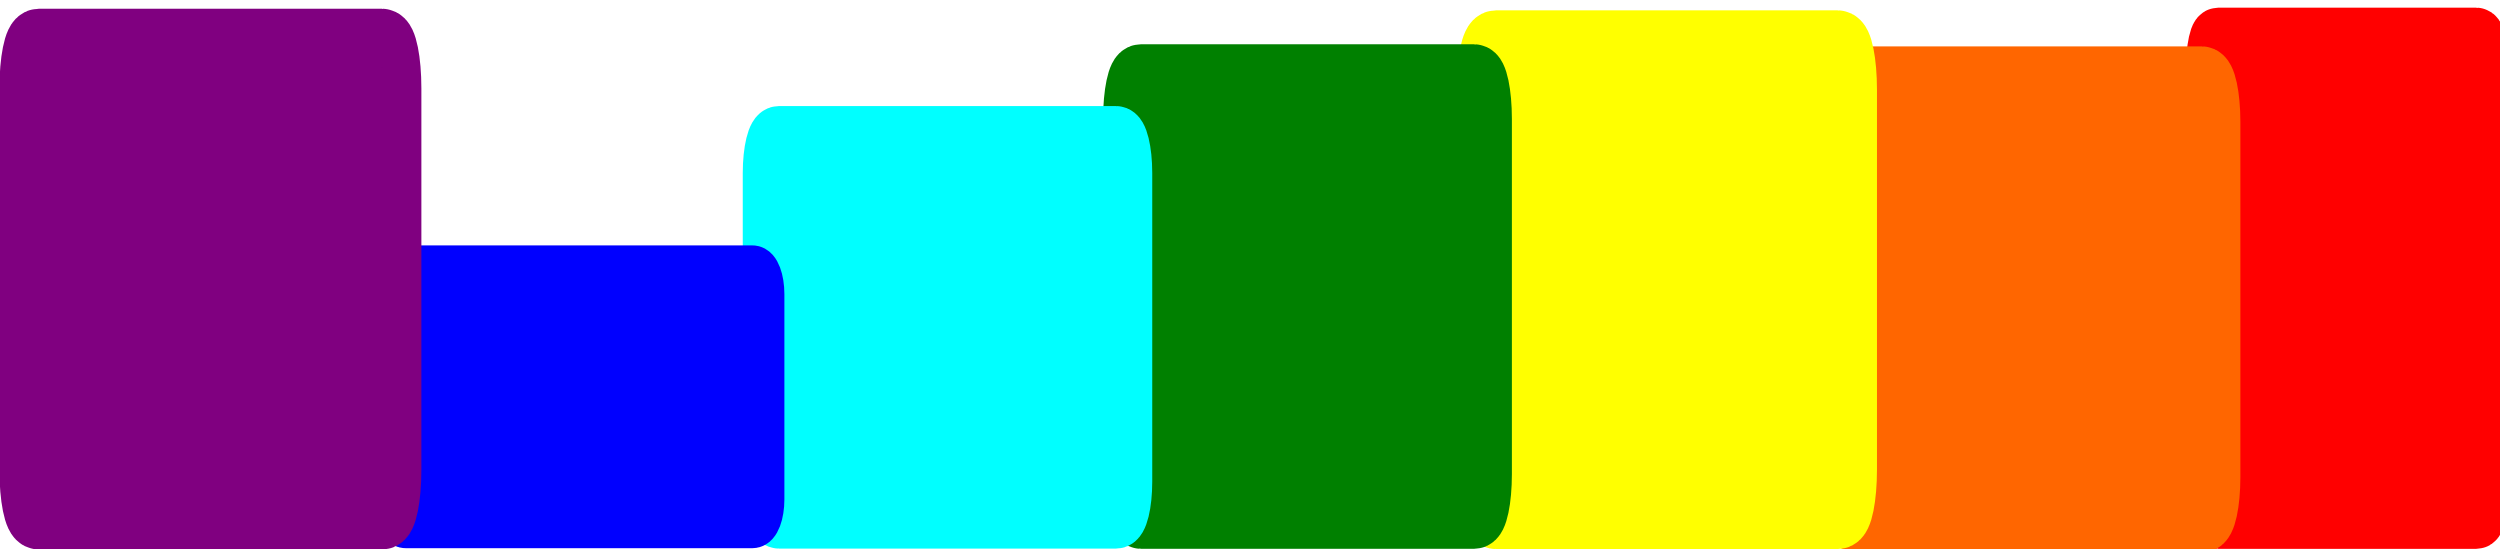
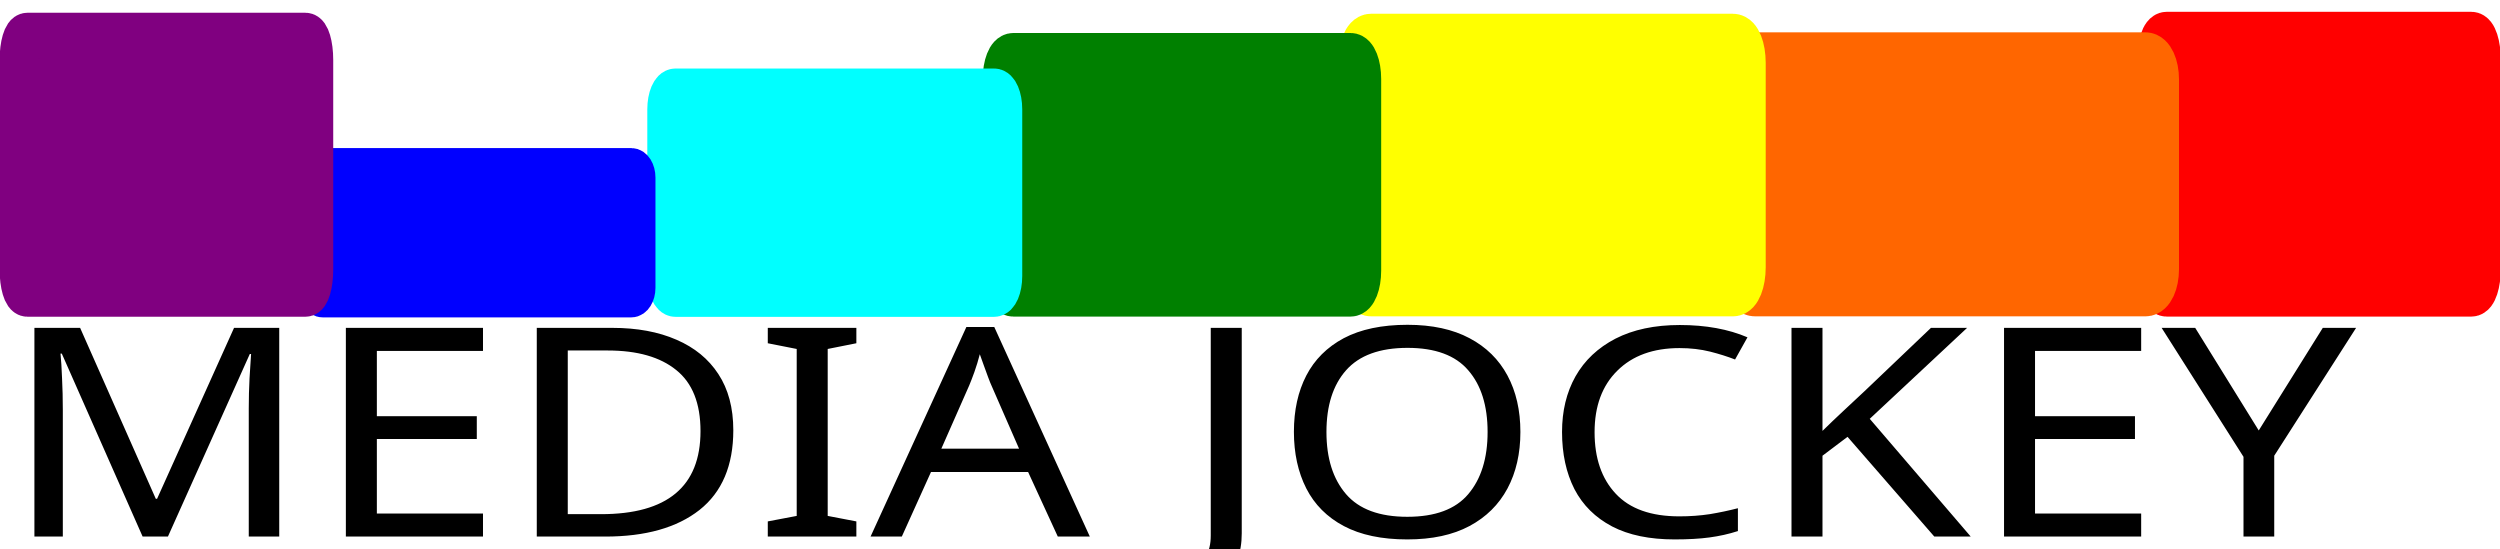
<svg xmlns="http://www.w3.org/2000/svg" width="164" height="36" version="1.1" id="svg8">
  <defs id="defs12" />
-   <rect style="opacity:1;fill:#ff0000;fill-opacity:1;stroke:#ff0000;stroke-width:3.381;stroke-miterlimit:4;stroke-dasharray:none;stroke-opacity:1" id="rect821" width="17.903" height="32.121" x="145.031" y="2.193" ry="3.346" rx="0.497" />
-   <rect style="opacity:1;fill:#ff6600;fill-opacity:1;stroke:#ff6600;stroke-width:3.745;stroke-miterlimit:4;stroke-dasharray:none;stroke-opacity:1" id="rect821-3" width="23.959" height="29.459" x="121.137" y="4.915" ry="3.069" rx="0.666" />
-   <rect style="opacity:1;fill:#ffff00;fill-opacity:1;stroke:#ffff00;stroke-width:3.853;stroke-miterlimit:4;stroke-dasharray:none;stroke-opacity:1" id="rect821-3-6" width="23.726" height="31.486" x="97.477" y="2.606" ry="3.28" rx="0.659" />
-   <rect style="opacity:1;fill:#008000;fill-opacity:1;stroke:#008000;stroke-width:3.678;stroke-miterlimit:4;stroke-dasharray:none;stroke-opacity:1" id="rect821-3-6-7" width="23.139" height="29.418" x="74.202" y="4.744" ry="3.064" rx="0.643" />
-   <rect style="opacity:1;fill:#00ffff;fill-opacity:1;stroke:#00ffff;stroke-width:3.45;stroke-miterlimit:4;stroke-dasharray:none;stroke-opacity:1" id="rect821-3-6-7-5" width="23.412" height="25.579" x="50.45" y="8.683" ry="2.664" rx="0.65" />
-   <rect style="opacity:1;fill:#0000ff;fill-opacity:1;stroke:#0000ff;stroke-width:2.853;stroke-miterlimit:4;stroke-dasharray:none;stroke-opacity:1" id="rect821-3-6-7-5-3" width="24.085" height="17.011" x="25.944" y="17.524" ry="1.772" rx="0.669" />
-   <rect style="opacity:1;fill:#800080;fill-opacity:1;stroke:#800080;stroke-width:3.867;stroke-miterlimit:4;stroke-dasharray:none;stroke-opacity:1" id="rect821-3-6-7-5-3-5" width="23.813" height="31.606" x="1.896" y="2.506" ry="3.292" rx="0.661" />
+   <g id="g868">
+     <rect rx="0.588" ry="1.802" y="2.123" x="141.549" height="17.297" width="21.155" id="rect821" style="opacity:1;fill:#ff0000;fill-opacity:1;stroke:#ff0000;stroke-width:2.697;stroke-miterlimit:4;stroke-dasharray:none;stroke-opacity:1" />
+     <rect rx="0.753" ry="1.638" y="3.575" x="114.376" height="15.723" width="27.112" id="rect821-3" style="opacity:1;fill:#ff6600;fill-opacity:1;stroke:#ff6600;stroke-width:2.91;stroke-miterlimit:4;stroke-dasharray:none;stroke-opacity:1" />
+     <rect rx="0.698" ry="1.765" y="2.357" x="89.245" height="16.942" width="25.131" id="rect821-3-6" style="opacity:1;fill:#ffff00;fill-opacity:1;stroke:#ffff00;stroke-width:2.909;stroke-miterlimit:4;stroke-dasharray:none;stroke-opacity:1" />
+     <rect rx="0.651" ry="1.655" y="3.524" x="65.826" height="15.884" width="23.42" id="rect821-3-6-7" style="opacity:1;fill:#008000;fill-opacity:1;stroke:#008000;stroke-width:2.719;stroke-miterlimit:4;stroke-dasharray:none;stroke-opacity:1" />
+     <rect rx="0.615" ry="1.44" y="5.728" x="43.696" height="13.824" width="22.13" id="rect821-3-6-7-5" style="opacity:1;fill:#00ffff;fill-opacity:1;stroke:#00ffff;stroke-width:2.466;stroke-miterlimit:4;stroke-dasharray:none;stroke-opacity:1" />
+     <rect rx="0.596" ry="0.951" y="10.7" x="20.569" height="9.133" width="21.443" id="rect821-3-6-7-5-3" style="opacity:1;fill:#0000ff;fill-opacity:1;stroke:#0000ff;stroke-width:1.973;stroke-miterlimit:4;stroke-dasharray:none;stroke-opacity:1" />
+     <rect rx="0.536" ry="1.808" y="2.127" x="1.265" height="17.36" width="19.304" id="rect821-3-6-7-5-3-5" style="opacity:1;fill:#800080;fill-opacity:1;stroke:#800080;stroke-width:2.581;stroke-miterlimit:4;stroke-dasharray:none;stroke-opacity:1" />
+     <text transform="scale(1.084246,0.9222997)" id="text820" y="38.163" x="0.067" style="font-style:normal;font-weight:normal;font-size:20.775px;line-height:1.25;font-family:sans-serif;letter-spacing:0px;word-spacing:0px;fill:#000000;fill-opacity:1;stroke:none;stroke-width:0.519" xml:space="preserve">
+       <tspan style="font-style:normal;font-variant:normal;font-weight:normal;font-stretch:normal;font-family:'Fascinate Inline';-inkscape-font-specification:'Fascinate Inline';stroke-width:0.519" y="38.163" x="0.067" id="tspan818">MEDIA JOCKEY</tspan>
+     </text>
+   </g>
</svg>
